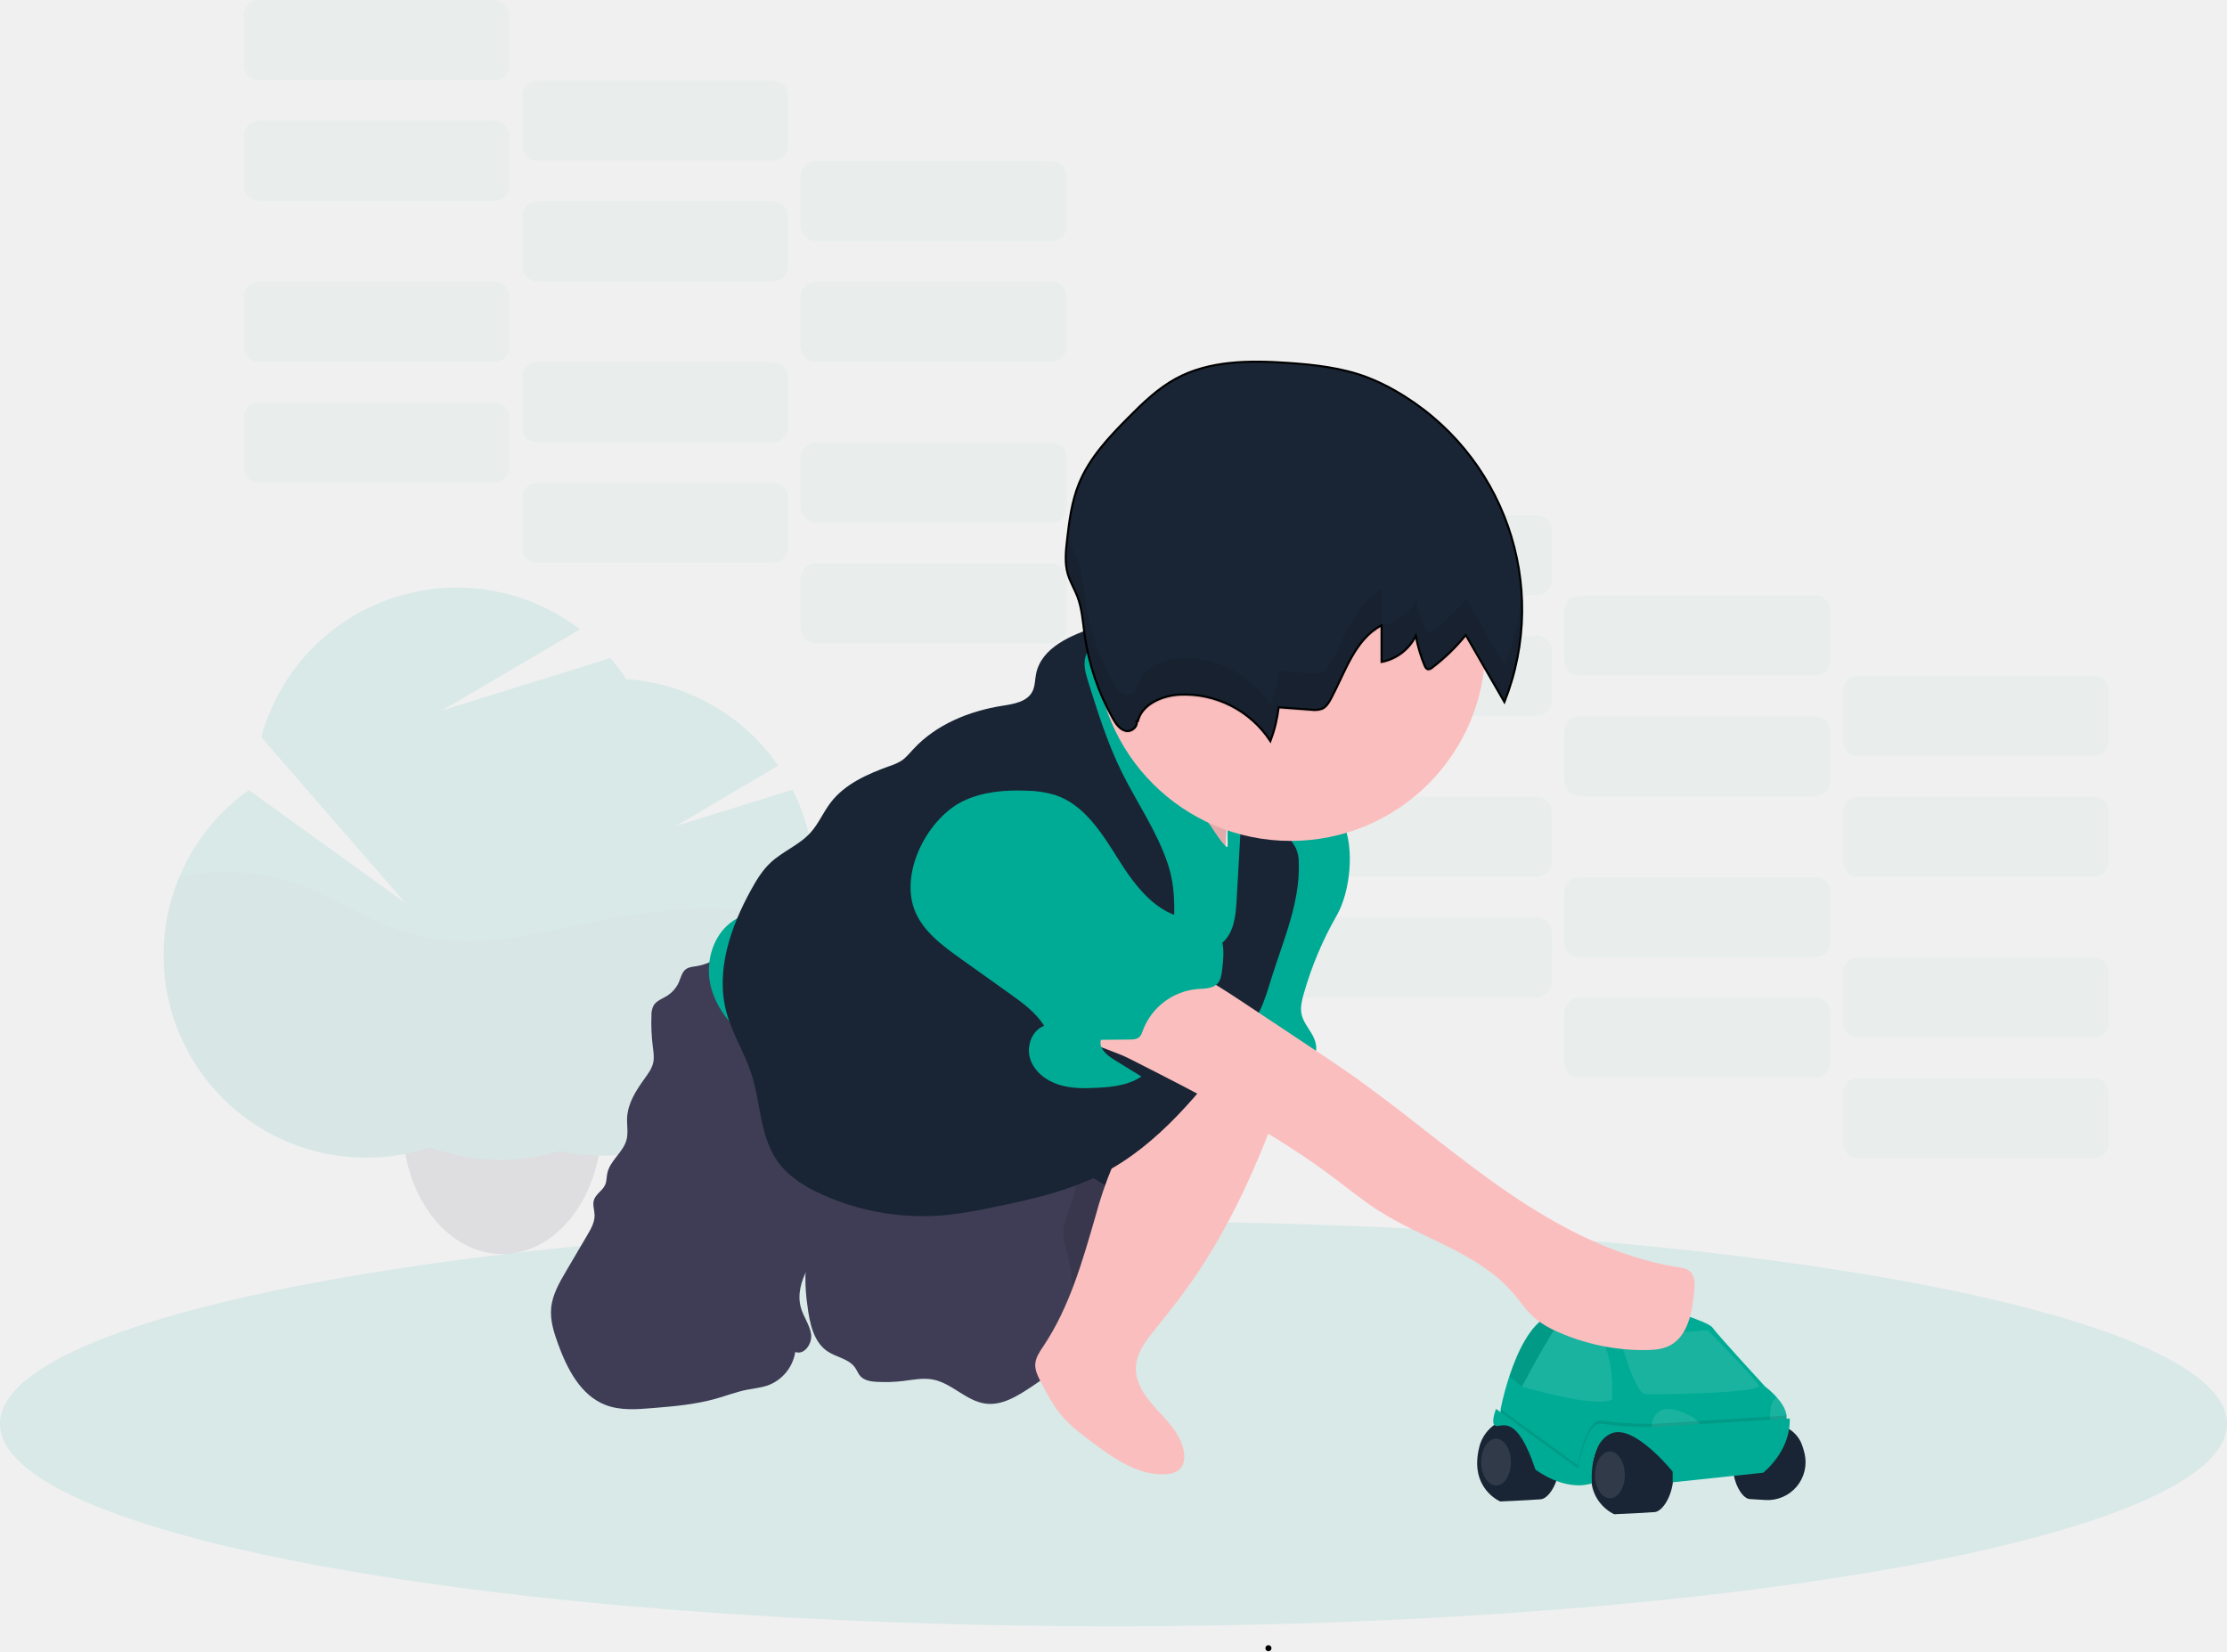
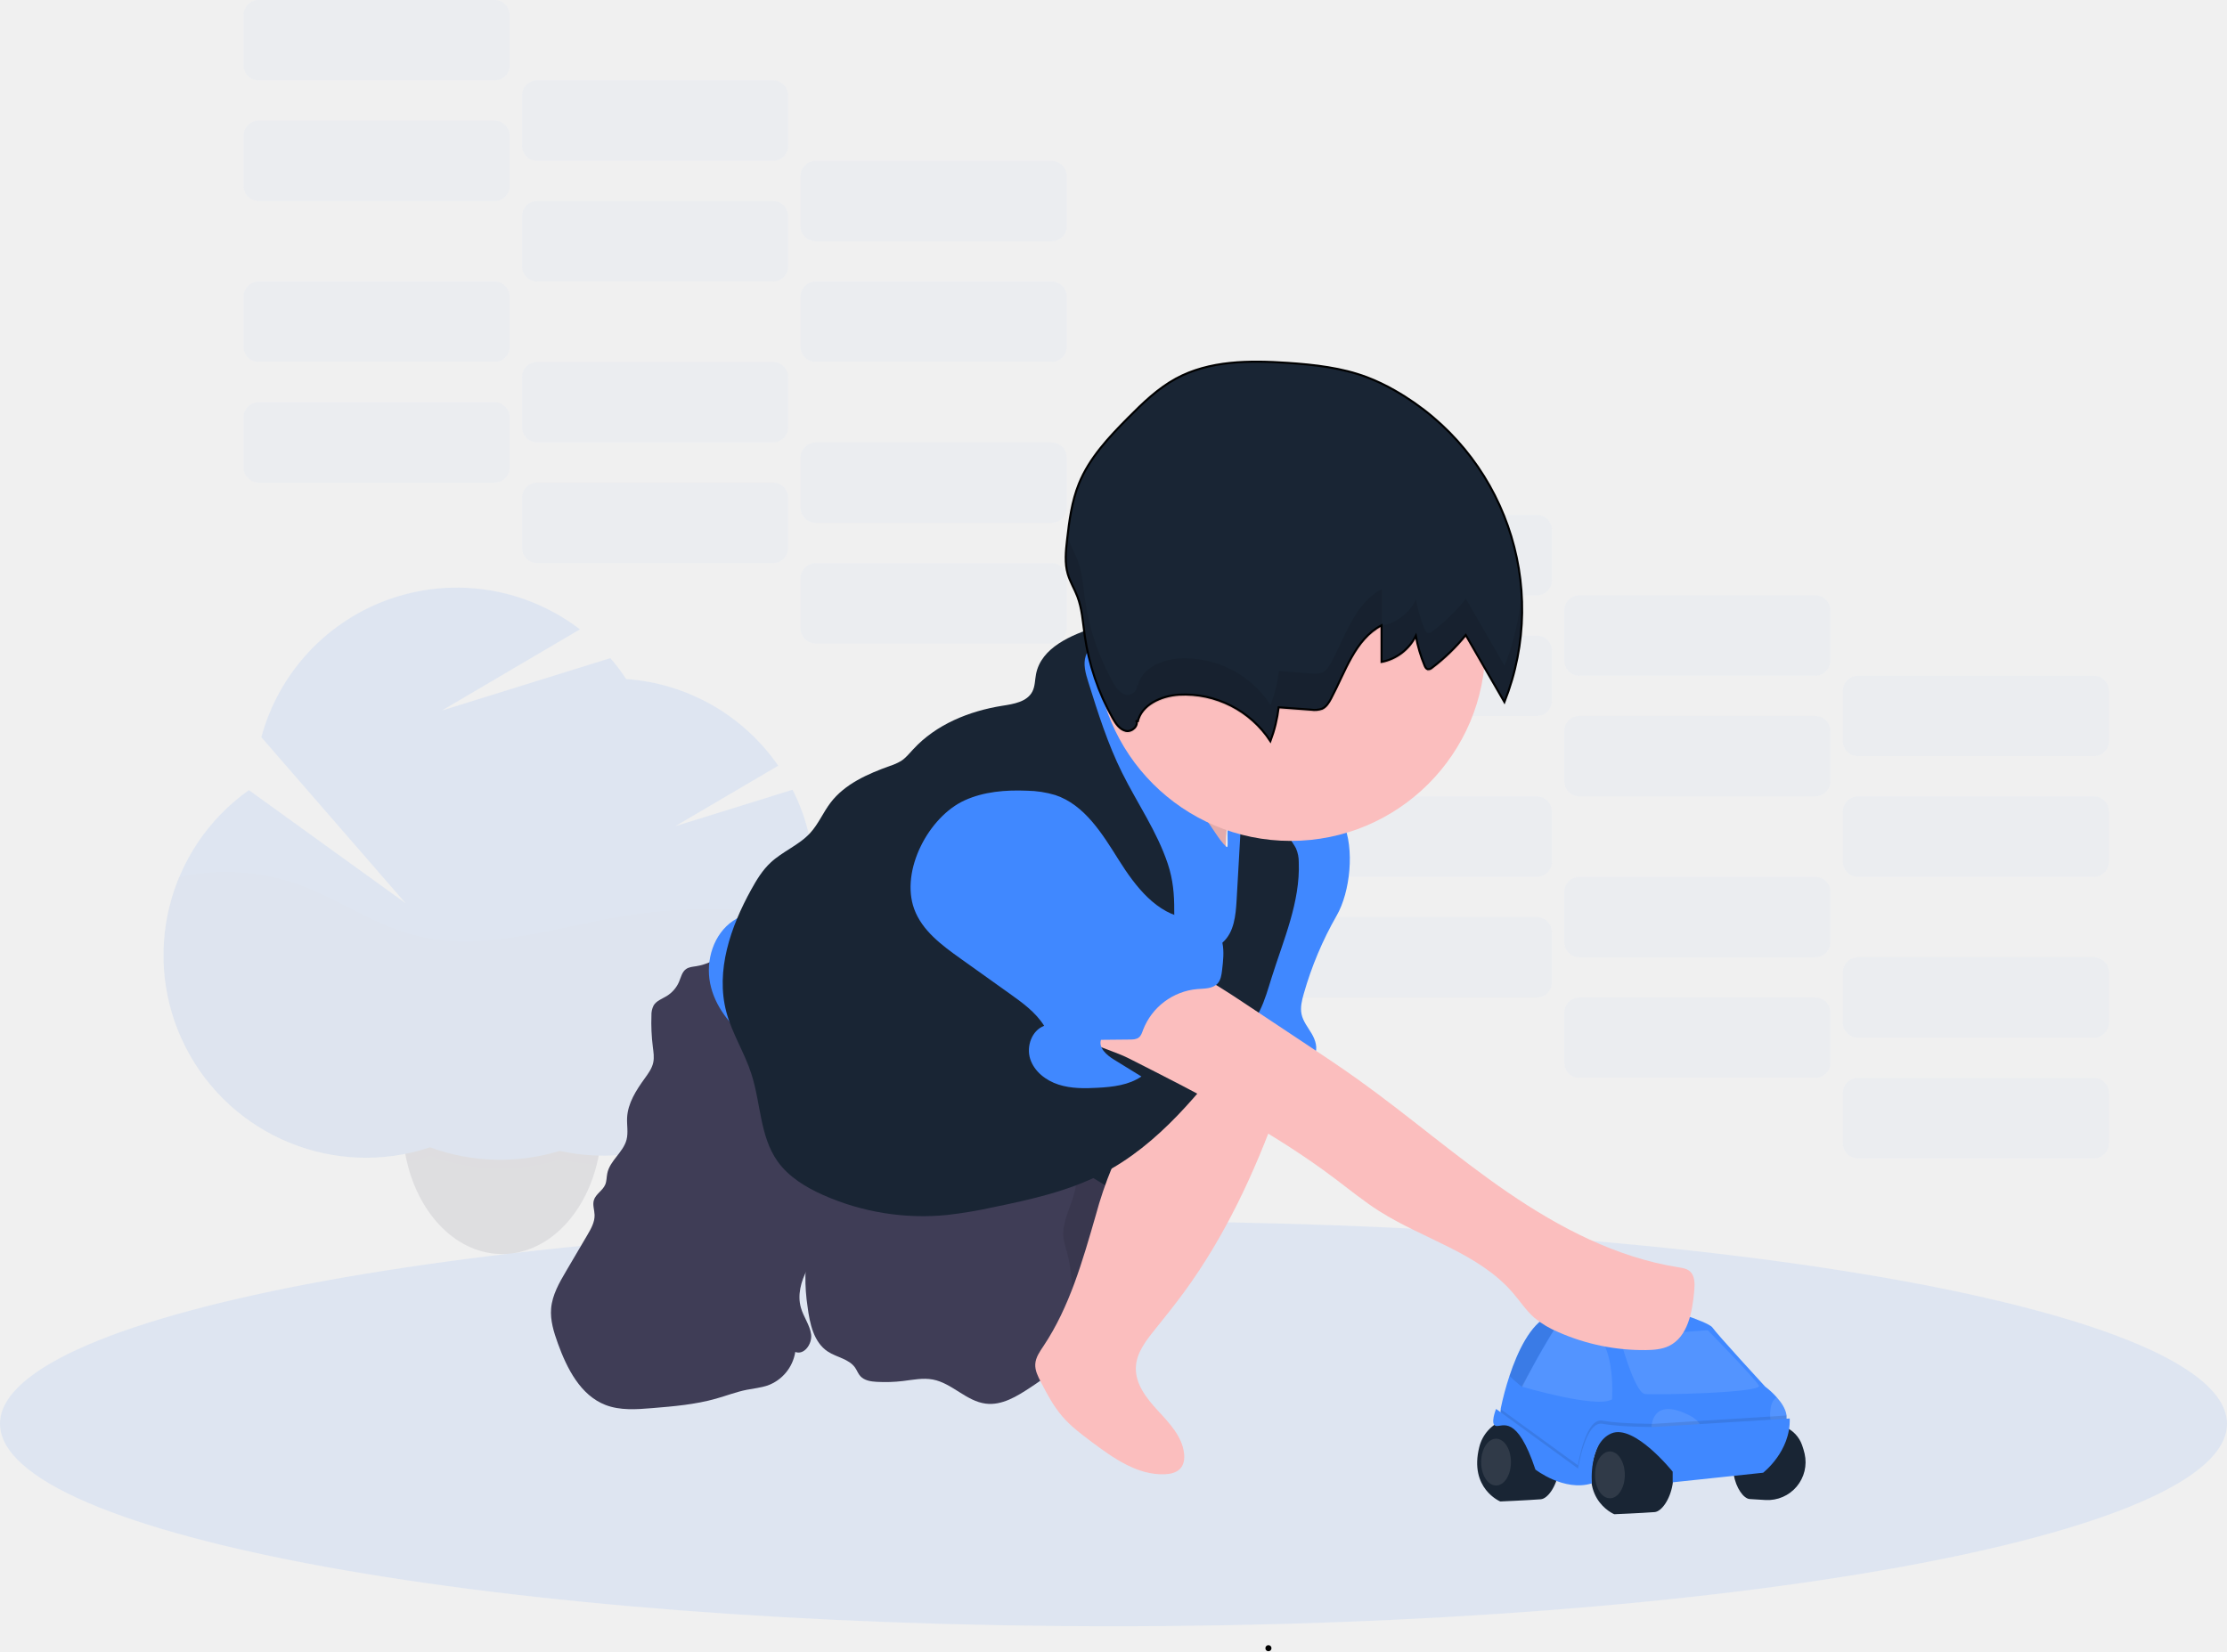
<svg xmlns="http://www.w3.org/2000/svg" data-name="Layer 1" width="1094" height="811.38" viewBox="0 0 1094 811.38">
  <g opacity="0.3">
    <rect x="631.64" y="450.62" width="130.73" height="39.52" rx="7.43" fill="#f2f2f2" />
    <rect x="768.45" y="490.14" width="130.73" height="39.52" rx="7.43" fill="#f2f2f2" />
    <rect x="905.27" y="529.67" width="130.73" height="39.52" rx="7.43" fill="#f2f2f2" />
    <rect x="631.64" y="391.33" width="130.73" height="39.52" rx="7.43" fill="#f2f2f2" />
    <rect x="768.45" y="430.86" width="130.73" height="39.52" rx="7.43" fill="#f2f2f2" />
    <rect x="905.27" y="470.38" width="130.73" height="39.52" rx="7.43" fill="#f2f2f2" />
    <rect x="631.64" y="312.29" width="130.73" height="39.52" rx="7.43" fill="#f2f2f2" />
    <rect x="768.45" y="351.81" width="130.73" height="39.52" rx="7.43" fill="#f2f2f2" />
    <rect x="905.27" y="391.33" width="130.73" height="39.52" rx="7.43" fill="#f2f2f2" />
    <rect x="631.64" y="253" width="130.73" height="39.52" rx="7.43" fill="#f2f2f2" />
    <rect x="768.45" y="292.52" width="130.73" height="39.52" rx="7.43" fill="#f2f2f2" />
    <rect x="905.27" y="332.05" width="130.73" height="39.52" rx="7.43" fill="#f2f2f2" />
-     <rect x="631.64" y="450.62" width="130.73" height="39.52" rx="7.43" fill="#00ab95" opacity="0.1" />
-     <rect x="768.45" y="490.14" width="130.73" height="39.52" rx="7.43" fill="#00ab95" opacity="0.1" />
-     <rect x="905.27" y="529.67" width="130.73" height="39.52" rx="7.43" fill="#00ab95" opacity="0.1" />
-     <rect x="631.64" y="391.33" width="130.73" height="39.52" rx="7.43" fill="#00ab95" opacity="0.1" />
-     <rect x="768.45" y="430.86" width="130.73" height="39.52" rx="7.43" fill="#00ab95" opacity="0.1" />
-     <rect x="905.27" y="470.38" width="130.73" height="39.52" rx="7.43" fill="#00ab95" opacity="0.1" />
-     <rect x="631.64" y="312.29" width="130.73" height="39.52" rx="7.43" fill="#00ab95" opacity="0.1" />
-     <rect x="768.45" y="351.81" width="130.73" height="39.52" rx="7.43" fill="#00ab95" opacity="0.1" />
-     <rect x="905.27" y="391.33" width="130.73" height="39.52" rx="7.43" fill="#00ab95" opacity="0.1" />
-     <rect x="631.64" y="253" width="130.73" height="39.52" rx="7.43" fill="#00ab95" opacity="0.1" />
-     <rect x="768.45" y="292.52" width="130.73" height="39.52" rx="7.43" fill="#00ab95" opacity="0.1" />
-     <rect x="905.27" y="332.05" width="130.73" height="39.52" rx="7.43" fill="#00ab95" opacity="0.1" />
+     <rect x="631.64" y="450.62" width="130.73" height="39.52" rx="7.43" fill="#4088ff" opacity="0.1" />
+     <rect x="768.45" y="490.14" width="130.73" height="39.52" rx="7.43" fill="#4088ff" opacity="0.1" />
+     <rect x="905.27" y="529.67" width="130.73" height="39.52" rx="7.43" fill="#4088ff" opacity="0.1" />
+     <rect x="631.64" y="391.33" width="130.73" height="39.52" rx="7.43" fill="#4088ff" opacity="0.1" />
+     <rect x="768.45" y="430.86" width="130.73" height="39.52" rx="7.43" fill="#4088ff" opacity="0.1" />
+     <rect x="905.27" y="470.38" width="130.73" height="39.52" rx="7.43" fill="#4088ff" opacity="0.1" />
+     <rect x="631.64" y="312.29" width="130.73" height="39.52" rx="7.43" fill="#4088ff" opacity="0.1" />
+     <rect x="768.45" y="351.81" width="130.73" height="39.52" rx="7.43" fill="#4088ff" opacity="0.1" />
+     <rect x="905.27" y="391.33" width="130.73" height="39.52" rx="7.43" fill="#4088ff" opacity="0.1" />
+     <rect x="631.64" y="253" width="130.73" height="39.52" rx="7.43" fill="#4088ff" opacity="0.1" />
+     <rect x="768.45" y="292.52" width="130.73" height="39.52" rx="7.43" fill="#4088ff" opacity="0.1" />
+     <rect x="905.27" y="332.05" width="130.73" height="39.52" rx="7.43" fill="#4088ff" opacity="0.1" />
  </g>
  <g opacity="0.3">
    <rect x="119.64" y="197.62" width="130.73" height="39.52" rx="7.43" fill="#f2f2f2" />
    <rect x="256.45" y="237.14" width="130.73" height="39.52" rx="7.43" fill="#f2f2f2" />
    <rect x="393.27" y="276.67" width="130.73" height="39.52" rx="7.43" fill="#f2f2f2" />
    <rect x="119.64" y="138.33" width="130.73" height="39.52" rx="7.43" fill="#f2f2f2" />
    <rect x="256.45" y="177.86" width="130.73" height="39.52" rx="7.43" fill="#f2f2f2" />
    <rect x="393.27" y="217.38" width="130.73" height="39.52" rx="7.43" fill="#f2f2f2" />
    <rect x="119.64" y="59.29" width="130.73" height="39.52" rx="7.43" fill="#f2f2f2" />
    <rect x="256.45" y="98.81" width="130.73" height="39.52" rx="7.43" fill="#f2f2f2" />
    <rect x="393.27" y="138.33" width="130.73" height="39.52" rx="7.43" fill="#f2f2f2" />
    <rect x="119.64" width="130.73" height="39.52" rx="7.43" fill="#f2f2f2" />
    <rect x="256.45" y="39.52" width="130.73" height="39.52" rx="7.43" fill="#f2f2f2" />
    <rect x="393.27" y="79.05" width="130.73" height="39.52" rx="7.43" fill="#f2f2f2" />
-     <rect x="119.64" y="197.62" width="130.73" height="39.52" rx="7.43" fill="#00ab95" opacity="0.1" />
-     <rect x="256.45" y="237.14" width="130.73" height="39.52" rx="7.43" fill="#00ab95" opacity="0.1" />
-     <rect x="393.27" y="276.67" width="130.73" height="39.52" rx="7.43" fill="#00ab95" opacity="0.1" />
-     <rect x="119.64" y="138.33" width="130.73" height="39.52" rx="7.43" fill="#00ab95" opacity="0.1" />
-     <rect x="256.45" y="177.86" width="130.73" height="39.52" rx="7.43" fill="#00ab95" opacity="0.1" />
-     <rect x="393.27" y="217.38" width="130.73" height="39.52" rx="7.43" fill="#00ab95" opacity="0.1" />
-     <rect x="119.64" y="59.29" width="130.73" height="39.52" rx="7.43" fill="#00ab95" opacity="0.1" />
-     <rect x="256.45" y="98.81" width="130.73" height="39.52" rx="7.43" fill="#00ab95" opacity="0.1" />
-     <rect x="393.27" y="138.33" width="130.73" height="39.52" rx="7.43" fill="#00ab95" opacity="0.1" />
-     <rect x="119.64" width="130.73" height="39.52" rx="7.43" fill="#00ab95" opacity="0.1" />
-     <rect x="256.45" y="39.52" width="130.73" height="39.52" rx="7.43" fill="#00ab95" opacity="0.1" />
-     <rect x="393.27" y="79.05" width="130.73" height="39.52" rx="7.43" fill="#00ab95" opacity="0.1" />
+     <rect x="119.64" y="197.62" width="130.73" height="39.52" rx="7.43" fill="#4088ff" opacity="0.1" />
+     <rect x="256.45" y="237.14" width="130.73" height="39.52" rx="7.43" fill="#4088ff" opacity="0.1" />
+     <rect x="393.27" y="276.67" width="130.73" height="39.52" rx="7.43" fill="#4088ff" opacity="0.1" />
+     <rect x="119.64" y="138.33" width="130.73" height="39.52" rx="7.43" fill="#4088ff" opacity="0.1" />
+     <rect x="256.45" y="177.86" width="130.73" height="39.52" rx="7.43" fill="#4088ff" opacity="0.1" />
+     <rect x="393.27" y="217.38" width="130.73" height="39.52" rx="7.43" fill="#4088ff" opacity="0.1" />
+     <rect x="119.64" y="59.29" width="130.73" height="39.52" rx="7.43" fill="#4088ff" opacity="0.1" />
+     <rect x="256.45" y="98.81" width="130.73" height="39.52" rx="7.43" fill="#4088ff" opacity="0.1" />
+     <rect x="393.27" y="138.33" width="130.73" height="39.52" rx="7.43" fill="#4088ff" opacity="0.1" />
+     <rect x="119.64" width="130.73" height="39.52" rx="7.43" fill="#4088ff" opacity="0.1" />
+     <rect x="256.45" y="39.52" width="130.73" height="39.52" rx="7.43" fill="#4088ff" opacity="0.1" />
+     <rect x="393.27" y="79.05" width="130.73" height="39.52" rx="7.43" fill="#4088ff" opacity="0.1" />
  </g>
  <g opacity="0.1">
    <path d="M348.61,597.26a80.56,80.56,0,0,1-1.74,16.87c-.22,1-.46,2.07-.7,3.07-6.17,24.77-23.6,42.89-44.39,44-.69,0-1.39.06-2.11.06-22,0-40.58-19-46.71-45.08-.18-.7-.33-1.39-.48-2.09a80.56,80.56,0,0,1-1.74-16.87c0-35.39,21.9-64,48.93-64S348.61,561.87,348.61,597.26Z" transform="translate(-53 -45.06)" fill="#3f3d56" />
    <path d="M348.61,597.26a80.56,80.56,0,0,1-1.74,16.87c-.22,1-.46,2.07-.7,3.07-.74,0-1.46,0-2.19-.09a99.36,99.36,0,0,1-16-2.19,98.49,98.49,0,0,1-14.27,3.26,100.29,100.29,0,0,1-11.18,1c-1.26,0-2.52.07-3.78.07a102.12,102.12,0,0,1-13.4-.89,99,99,0,0,1-21-5.22,98.21,98.21,0,0,1-11.35,3c-.18-.7-.33-1.39-.48-2.09a80.56,80.56,0,0,1-1.74-16.87c0-35.39,21.9-64,48.93-64S348.61,561.87,348.61,597.26Z" transform="translate(-53 -45.06)" opacity="0.1" />
-     <path d="M453,477.93a99.07,99.07,0,0,0-10.65-44.82L384.8,451l50.51-29.7a99.37,99.37,0,0,0-74.72-42.59,99.69,99.69,0,0,0-7.75-10.27l-82.73,25.73,67.79-39.86a99.47,99.47,0,0,0-156.52,53l70.81,81.51L175.27,433.3a99.48,99.48,0,0,0,89,175.52A100,100,0,0,0,328,610.57a99.52,99.52,0,0,0,121-97.12c0-2.21-.08-4.4-.22-6.58A99.47,99.47,0,0,0,453,477.93Z" transform="translate(-53 -45.06)" fill="#00ab95" />
+     <path d="M453,477.93a99.07,99.07,0,0,0-10.65-44.82L384.8,451l50.51-29.7a99.37,99.37,0,0,0-74.72-42.59,99.69,99.69,0,0,0-7.75-10.27l-82.73,25.73,67.79-39.86a99.47,99.47,0,0,0-156.52,53l70.81,81.51L175.27,433.3a99.48,99.48,0,0,0,89,175.52A100,100,0,0,0,328,610.57a99.52,99.52,0,0,0,121-97.12c0-2.21-.08-4.4-.22-6.58A99.47,99.47,0,0,0,453,477.93Z" transform="translate(-53 -45.06)" fill="#4088ff" />
    <path d="M451.29,496.38a265,265,0,0,0-92.09-1.17c-34.55,5.72-69.87,18.29-103.67,9.1-19.83-5.4-37-17.88-56.35-24.8A106.81,106.81,0,0,0,141,476,99.52,99.52,0,0,0,264.3,608.82,100,100,0,0,0,328,610.57a99.52,99.52,0,0,0,121-97.12c0-2.21-.08-4.4-.22-6.58A98.49,98.49,0,0,0,451.29,496.38Z" transform="translate(-53 -45.06)" opacity="0.1" />
  </g>
-   <ellipse cx="547" cy="699.6" rx="547" ry="99.5" fill="#00ab95" opacity="0.1" />
+   <ellipse cx="547" cy="699.6" rx="547" ry="99.5" fill="#4088ff" opacity="0.1" />
  <path d="M779.68,756.13a19,19,0,0,1,29.42-11l.78.57c16.73,12.54,6.8,35.54,0,36.06S790,782.84,790,782.84,774.59,776.48,779.68,756.13Z" transform="translate(-53 -45.06)" fill="#192534" />
-   <path d="M930.62,740.5v4.18s-68,4.7-75.26,4.7H841.77s-.2.21-.53.59c-.56.63-1.51,1.74-2.56,3.12-2.14,2.78-4.69,6.66-5.28,9.88-1,5.75-4.7,7.84-4.7,7.84l-13.59-3.65L802,751.48l-1.91-1.84-5.44-5.19L790,740l.23-2.5,0-.38a141.85,141.85,0,0,1,4.26-15.88c0-.14.09-.29.14-.43,3.77-11.32,10.06-25.07,19.12-29.16.69-.31,1.41-.61,2.18-.88l.92-.32c17.38-5.82,50.22-3.51,50.22-3.51s25.08,7.32,27.18,10.46,25.87,29,25.87,29a39,39,0,0,1,5.74,5.31C928.09,734.18,930.16,737.29,930.62,740.5Z" transform="translate(-53 -45.06)" fill="#00ab95" />
+   <path d="M930.62,740.5v4.18s-68,4.7-75.26,4.7H841.77s-.2.21-.53.59c-.56.63-1.51,1.74-2.56,3.12-2.14,2.78-4.69,6.66-5.28,9.88-1,5.75-4.7,7.84-4.7,7.84l-13.59-3.65L802,751.48l-1.91-1.84-5.44-5.19L790,740l.23-2.5,0-.38a141.85,141.85,0,0,1,4.26-15.88c0-.14.09-.29.14-.43,3.77-11.32,10.06-25.07,19.12-29.16.69-.31,1.41-.61,2.18-.88l.92-.32c17.38-5.82,50.22-3.51,50.22-3.51s25.08,7.32,27.18,10.46,25.87,29,25.87,29a39,39,0,0,1,5.74,5.31C928.09,734.18,930.16,737.29,930.62,740.5Z" transform="translate(-53 -45.06)" fill="#4088ff" />
  <ellipse cx="734.93" cy="718.44" rx="7.32" ry="11.5" fill="#fff" opacity="0.1" />
  <path d="M818.25,695.55s-6,9.2-12.34,21a.41.41,0,0,0,0,.09c-1.69,3.14-3.41,6.45-5.05,9.84l-.07.16s-3.47-2.75-6.2-5.43c0-.14.09-.29.14-.43,3.77-11.32,10.06-25.07,19.12-29.16.69-.31,1.41-.61,2.18-.88Z" transform="translate(-53 -45.06)" opacity="0.1" />
  <path d="M800.48,726.39s37.11,11,44.42,6.27c0,0,2.62-33.45-14.63-35.54,0,0-9.93-2.62-12-1S800.48,726.39,800.48,726.39Z" transform="translate(-53 -45.06)" fill="#fff" opacity="0.1" />
  <path d="M848.56,701.82s7.32,27.7,12.55,28.23,58-.53,55.92-4.19-25.09-27.17-25.09-27.17Z" transform="translate(-53 -45.06)" fill="#fff" opacity="0.1" />
  <path d="M839.58,751.94s9.5-12.49,26.23.06,6.79,35.54,0,36.06S846,789.11,846,789.11,825.37,780.63,839.58,751.94Z" transform="translate(-53 -45.06)" fill="#192534" />
  <path d="M938.25,755.12a15.14,15.14,0,0,0-20.47-8.78,29.27,29.27,0,0,0-5.28,3.21c-14.89,11.16-6,31.63,0,32.1,2.17.16,5.06.33,7.87.48a18.62,18.62,0,0,0,19.14-22.74A39.18,39.18,0,0,0,938.25,755.12Z" transform="translate(-53 -45.06)" fill="#192534" />
  <ellipse cx="790.86" cy="724.71" rx="7.32" ry="11.5" fill="#fff" opacity="0.1" />
  <path d="M864.24,747.82s-1-15.16,15.16-8.89S885.15,752,885.15,752Z" transform="translate(-53 -45.06)" fill="#fff" opacity="0.1" />
  <path d="M930.62,740.5v2.09l-2.61,1-5.33-1s-1.14-8.56,3.23-11C928.09,734.18,930.16,737.29,930.62,740.5Z" transform="translate(-53 -45.06)" fill="#fff" opacity="0.1" />
  <path d="M930.62,740.6v4.08s-68,4.7-75.26,4.7h-.06c-3.76-2-7.52-2.89-10.68-1.56a11.69,11.69,0,0,0-2.69,1.56c-.24.19-.47.39-.69.59a14.26,14.26,0,0,0-2.56,3.12C834,760.66,835,772.38,835,772.38c-13.59,4.18-27.7-6.79-27.7-6.79-2.56-7.68-4.95-12.69-7.14-16-2-3-3.82-4.47-5.44-5.19L790,740l.23-2.5,37.93,27.58s3.66-23.52,12-21.95,25.09,1.57,25.09,1.57Z" transform="translate(-53 -45.06)" opacity="0.1" />
-   <path d="M787.93,737.36s-3.14,7.84,0,8.37,10.19-6,19.34,21.43c0,0,14.11,11,27.7,6.79,0,0-1.62-19.86,9.65-24.57s30.07,18.82,30.07,18.82v5.23l44.43-4.71s13.59-10.45,13.07-26.65l-66.9,4.18s-16.73,0-25.09-1.57-12,22-12,22Z" transform="translate(-53 -45.06)" fill="#00ab95" />
+   <path d="M787.93,737.36s-3.14,7.84,0,8.37,10.19-6,19.34,21.43c0,0,14.11,11,27.7,6.79,0,0-1.62-19.86,9.65-24.57s30.07,18.82,30.07,18.82v5.23l44.43-4.71s13.59-10.45,13.07-26.65l-66.9,4.18s-16.73,0-25.09-1.57-12,22-12,22Z" transform="translate(-53 -45.06)" fill="#4088ff" />
  <rect x="518.81" y="549.35" width="55.93" height="55.93" rx="27.96" fill="#192534" />
  <path d="M585.13,694.34c3.75-3.29,7.56-6.64,10.26-10.83,2.48-3.84,3.94-8.23,5.31-12.59q5.87-18.69,10.11-37.85c-15.39-2.35-26.88-15.94-41.93-19.93-.36-.1-11.87,69.06-12.71,75.38-.69,5.22-6.65,30.15.14,30.29,3.63.08,11.21-9,13.89-11.39Z" transform="translate(-53 -45.06)" fill="#3f3d56" />
  <path d="M585.13,694.34c3.75-3.29,7.56-6.64,10.26-10.83,2.48-3.84,3.94-8.23,5.31-12.59q5.87-18.69,10.11-37.85c-15.39-2.35-26.88-15.94-41.93-19.93-.36-.1-11.87,69.06-12.71,75.38-.69,5.22-6.65,30.15.14,30.29,3.63.08,11.21-9,13.89-11.39Z" transform="translate(-53 -45.06)" opacity="0.1" />
  <path d="M394.94,519.84c-1.7.26-3.5.39-4.9,1.38-2,1.4-2.51,4-3.46,6.26a15.33,15.33,0,0,1-6.05,7c-2.29,1.4-5.08,2.34-6.45,4.64a10.23,10.23,0,0,0-1.07,5,95.89,95.89,0,0,0,.69,15.34c.32,2.55.74,5.15.21,7.66-.61,2.93-2.45,5.42-4.2,7.85-4.2,5.81-8.31,12.19-8.65,19.35-.17,3.6.63,7.29-.28,10.78-1.61,6.19-8.17,10.23-9.45,16.49-.38,1.85-.28,3.81-1,5.54-1.26,3-4.73,4.64-5.62,7.73-.67,2.32.31,4.77.38,7.18.1,3.53-1.75,6.79-3.53,9.83l-10.41,17.7c-3.38,5.74-6.84,11.74-7.41,18.38-.51,5.89,1.32,11.72,3.33,17.28,4.47,12.35,11.11,25.43,23.36,30.18,7.21,2.8,15.24,2.2,22.95,1.56,10.56-.87,21.19-1.76,31.38-4.65,5.05-1.43,10-3.34,15.1-4.36,3.4-.67,6.89-1,10.17-2.09a21,21,0,0,0,13.64-16.5c4.36,1.72,8.4-4,7.78-8.64s-3.74-8.57-5-13.07c-1.8-6.21,0-12.95,3-18.67s7.14-10.78,10.41-16.35a62.29,62.29,0,0,0,7.48-20.16c1.75-9.59,1.22-19.44.68-29.17l-2.06-37.19c-.38-6.81-.81-13.84-3.81-20-3.29-6.71-9.29-11.63-15.28-16.1a254.86,254.86,0,0,0-27.75-18.38c-6.22-3.48-5.78-2.13-10.73,2A27.58,27.58,0,0,1,394.94,519.84Z" transform="translate(-53 -45.06)" fill="#3f3d56" />
  <path d="M479,623.31c-7.07,5.58-14.23,11.24-19.67,18.42a53.29,53.29,0,0,0-10.68,30.19,93.06,93.06,0,0,0,1.07,15.27c1.07,8.25,3,17.44,9.95,22,4.38,2.87,10.4,3.59,13.39,7.89.94,1.35,1.49,3,2.59,4.19,2,2.16,5.12,2.63,8,2.79a74.15,74.15,0,0,0,12.9-.4c4.89-.59,9.86-1.66,14.7-.74,9.42,1.77,16.45,10.66,26,11.85,7.93,1,15.36-3.61,22-8,6.85-4.53,14-9.38,17.71-16.71,3.61-7.12,3.41-15.5,3.13-23.49-.31-8.87-.63-17.85-3-26.41a46.42,46.42,0,0,1-1.69-6.86c-.71-6,2-11.9,4-17.64,3.11-8.73,4.47-19.49-1.71-26.39-2.61-2.92-6.24-4.72-9.92-6-16.25-5.84-34.19-3.62-50.86-1C501,604.68,491.48,613.48,479,623.31Z" transform="translate(-53 -45.06)" fill="#3f3d56" />
  <path d="M616.8,588.75c-6.44,9.67-12.9,19.41-17.55,30a193.17,193.17,0,0,0-8,23.6c-6.42,22.19-12.79,44.86-25.61,64.07-1.84,2.76-3.88,5.63-4.07,8.94-.18,3.1,1.3,6,2.73,8.76,3,5.84,6.14,11.74,10.42,16.76s9.4,8.82,14.56,12.7c10.71,8,22.61,16.48,36,15.88,2.77-.13,5.73-.77,7.58-2.84s2.11-4.93,1.78-7.59c-1-8.23-7.2-14.7-12.82-20.8S610.55,725,611,716.68c.35-6.87,4.85-12.73,9.16-18.09,4.93-6.14,9.87-12.27,14.52-18.62,20.11-27.45,34.63-58.66,46.14-90.69,4.85-13.52,9.26-27.72,7.75-42-11-2.7-33-11.72-42.29-2.41-5.63,5.64-9.61,14-14,20.65Z" transform="translate(-53 -45.06)" fill="#fbbebe" />
-   <path d="M709.68,494.86a171.6,171.6,0,0,0-16.24,38.6c-.93,3.26-1.76,6.7-1.05,10,.77,3.54,3.18,6.45,5,9.57s3.1,7.07,1.45,10.29c-7.8.61-15.53-1.52-23.07-3.63l-23.64-6.6a12.2,12.2,0,0,1-5.35-2.48c-2.74-2.59-2.53-6.94-2-10.66,4.63-30.46,19.5-58.54,25.07-88.83.81-4.37,1.66-9.21,5.14-12,10-7.9,32.64-1.21,37.82,10.23C718.6,462.05,716.23,483.45,709.68,494.86Z" transform="translate(-53 -45.06)" fill="#00ab95" />
+   <path d="M709.68,494.86a171.6,171.6,0,0,0-16.24,38.6c-.93,3.26-1.76,6.7-1.05,10,.77,3.54,3.18,6.45,5,9.57s3.1,7.07,1.45,10.29c-7.8.61-15.53-1.52-23.07-3.63l-23.64-6.6a12.2,12.2,0,0,1-5.35-2.48c-2.74-2.59-2.53-6.94-2-10.66,4.63-30.46,19.5-58.54,25.07-88.83.81-4.37,1.66-9.21,5.14-12,10-7.9,32.64-1.21,37.82,10.23C718.6,462.05,716.23,483.45,709.68,494.86Z" transform="translate(-53 -45.06)" fill="#4088ff" />
  <path d="M583.13,390.76c-.89.46-1.89,1-2.16,1.94a3.52,3.52,0,0,0,.94,2.83L592,409.73c9.95,14,19.92,28.09,31.43,40.86a221.9,221.9,0,0,0,28.44,26.46c2.88,2.24,5.95,4.57,7.36,7.94a76.53,76.53,0,0,1,3.12-56.77c3.3-7,7.66-13.49,11.09-20.45a2.91,2.91,0,0,0-1.59-4.72c-8.74-4.5-18.3-7.22-27-11.8-6.83-3.6-13-8.28-19.13-12.89-5.47-4.11-12.75-11.37-19.5-13.1-7.29-1.88-7,4.77-9.35,10.32A30.62,30.62,0,0,1,583.13,390.76Z" transform="translate(-53 -45.06)" fill="#fbbebe" />
  <path d="M583.13,390.76c-.89.46-1.89,1-2.16,1.94a3.52,3.52,0,0,0,.94,2.83L592,409.73c9.95,14,19.92,28.09,31.43,40.86a221.9,221.9,0,0,0,28.44,26.46c2.88,2.24,5.95,4.57,7.36,7.94a76.53,76.53,0,0,1,3.12-56.77c3.3-7,7.66-13.49,11.09-20.45a2.91,2.91,0,0,0-1.59-4.72c-8.74-4.5-18.3-7.22-27-11.8-6.83-3.6-13-8.28-19.13-12.89-5.47-4.11-12.75-11.37-19.5-13.1-7.29-1.88-7,4.77-9.35,10.32A30.62,30.62,0,0,1,583.13,390.76Z" transform="translate(-53 -45.06)" opacity="0.1" />
-   <path d="M645,447.35c-4.57-5.16-10.74-8.57-16.15-12.85-7.78-6.16-13.93-14.1-19.87-22.05-10.9-14.63-21.89-32.55-16.46-50-5.77-.56-10.75,4.18-13.47,9.29s-4.12,10.93-7.51,15.62c-5.15,7.13-13.91,10.45-22.07,13.71a359.68,359.68,0,0,0-51.82,25.75c-6.65,4-13.27,8.29-18.35,14.15-5.44,6.25-8.85,14-13.47,20.85-9,13.47-22.68,23.58-37.86,29.3-5,1.9-10.36,3.38-14.83,6.4-9.58,6.47-13.57,19.37-11.3,30.71s10,21,19.29,27.86S441,567,451.72,571q13.48,4.95,27.13,9.44A155.77,155.77,0,0,0,499.34,586c12.79,2.35,25.94,1.77,38.87,3.2,11.82,1.3,23.43,4.29,35.3,5.12s24.44-.75,34.11-7.66c7.69-5.49,12.81-13.78,17.54-22A598.86,598.86,0,0,0,658,499c2.83-6.67,29.09-44.45,22.55-49.33-32.93-24.57-22,14.47-25.14,11.47C651.21,457.12,648.8,451.64,645,447.35Z" transform="translate(-53 -45.06)" fill="#00ab95" />
+   <path d="M645,447.35c-4.57-5.16-10.74-8.57-16.15-12.85-7.78-6.16-13.93-14.1-19.87-22.05-10.9-14.63-21.89-32.55-16.46-50-5.77-.56-10.75,4.18-13.47,9.29s-4.12,10.93-7.51,15.62c-5.15,7.13-13.91,10.45-22.07,13.71a359.68,359.68,0,0,0-51.82,25.75c-6.65,4-13.27,8.29-18.35,14.15-5.44,6.25-8.85,14-13.47,20.85-9,13.47-22.68,23.58-37.86,29.3-5,1.9-10.36,3.38-14.83,6.4-9.58,6.47-13.57,19.37-11.3,30.71s10,21,19.29,27.86S441,567,451.72,571q13.48,4.95,27.13,9.44A155.77,155.77,0,0,0,499.34,586c12.79,2.35,25.94,1.77,38.87,3.2,11.82,1.3,23.43,4.29,35.3,5.12s24.44-.75,34.11-7.66c7.69-5.49,12.81-13.78,17.54-22A598.86,598.86,0,0,0,658,499c2.83-6.67,29.09-44.45,22.55-49.33-32.93-24.57-22,14.47-25.14,11.47C651.21,457.12,648.8,451.64,645,447.35Z" transform="translate(-53 -45.06)" fill="#4088ff" />
  <path d="M604.21,424.75c-7.07-14.22-11.85-29.44-16.6-44.58-1.31-4.2-2.63-8.74-1.22-12.9,1.7-5,7.14-9.27,5.54-14.28-12.72,4-27.49,10.27-30,23.38-.55,2.86-.45,5.91-1.78,8.49-2.59,5.06-9.19,6.14-14.8,7-16.32,2.61-32.54,9.19-43.72,21.36-1.88,2-3.65,4.27-6,5.77a26.06,26.06,0,0,1-5.39,2.4c-10.94,3.93-22.19,8.83-29.23,18.08-3.63,4.76-5.95,10.47-10,14.89-5.48,6-13.55,9-19.48,14.59-4,3.72-6.85,8.44-9.49,13.21-10.16,18.36-17.61,39.89-12.22,60.18,2.81,10.61,9,20.06,12.33,30.52,4.59,14.25,4.14,30.5,12.75,42.75,5.43,7.7,13.83,12.79,22.43,16.63a120.63,120.63,0,0,0,61,9.82,227.23,227.23,0,0,0,23-3.88c18.13-3.74,36.45-7.81,52.92-16.27,28.09-14.43,48.3-40.22,67.6-65.22,3.67-4.76,7.37-9.56,10-15,2.57-5.19,4.12-10.81,5.85-16.33,5.85-18.61,14.08-37.14,13.31-56.62a16.64,16.64,0,0,0-1.35-6.79c-.78-1.6-2-3-2.69-4.61-1.22-2.88-.67-6.21-1.53-9.22-2.39-8.4-13.43-10-22.17-9.93l-2.8,49.29c-.43,7.4-1.22,15.61-6.73,20.57a14.63,14.63,0,0,1-17.24,1.35c-5.88-3.81-6.71-10.46-6.67-16.83.06-8-.59-15.33-3.14-23C621.41,453.66,611.63,439.7,604.21,424.75Z" transform="translate(-53 -45.06)" fill="#192534" />
  <path d="M607.69,565.21c34.82,17.65,69.84,35.43,101,58.93,7.2,5.42,14.2,11.16,21.81,16,21.81,13.86,48.87,20.61,65.7,40.21,3.54,4.11,6.54,8.73,10.62,12.29a45.77,45.77,0,0,0,11.74,7,103.55,103.55,0,0,0,42.94,8.81c3.87-.05,7.85-.34,11.33-2,9.37-4.54,11.5-16.7,12.45-27.07.32-3.51.39-7.65-2.37-9.83-1.49-1.17-3.46-1.47-5.33-1.76-30.41-4.8-58.47-19.44-83.88-36.83S745,593.27,719.94,575.38c-8.81-6.29-17.83-12.28-26.85-18.27L663.9,537.73c-15.44-10.25-31.7-20.81-50.14-22.74a6.65,6.65,0,0,0-3.14.21c-1.62.63-2.52,2.31-3.31,3.85-5.41,10.54-12,20.11-18.63,29.87-3.55,5.22-3.95,6.57,2.17,9.36C596.36,560.8,602.2,562.43,607.69,565.21Z" transform="translate(-53 -45.06)" fill="#fbbebe" />
  <path d="M676.11,856.44a1.5,1.5,0,0,0,0-3,1.5,1.5,0,0,0,0,3Z" transform="translate(-53 -45.06)" />
  <circle cx="634.05" cy="317.55" r="95.65" fill="#fbbebe" />
  <path d="M611.87,399.91c1.7-8.59,11.56-12.93,20.29-13.51a50.35,50.35,0,0,1,44.92,22.84,70.75,70.75,0,0,0,4.06-16.64l16,1.19a11.08,11.08,0,0,0,5.32-.48c2.06-.92,3.33-3,4.4-5,7-13.07,11.68-29.11,24.82-36l0,18a23.92,23.92,0,0,0,16.83-12.79,70.68,70.68,0,0,0,4.28,14.53c.32.78.77,1.64,1.58,1.84a2.8,2.8,0,0,0,2.16-.79,95.61,95.61,0,0,0,16.51-16l19,32.94a123.74,123.74,0,0,0-53.82-153.09,97.21,97.21,0,0,0-13.71-6.53c-12.37-4.66-25.7-6.15-38.89-7.05-18.75-1.28-38.54-1.23-55,7.76-8.85,4.83-16.2,11.95-23.3,19.11-9.6,9.66-19.2,19.87-24.31,32.5-3.53,8.72-4.74,18.17-5.81,27.51-.65,5.65-1.25,11.49.36,16.94,1.12,3.77,3.23,7.16,4.65,10.83,2.36,6.1,2.73,12.76,3.64,19.24A116.1,116.1,0,0,0,599.64,398c1.5,2.67,3.42,5.51,6.41,6.19s6.58-2.62,5-5.22" transform="translate(-53 -45.06)" fill="#192534" />
  <path d="M611.87,399.91c1.7-8.59,11.56-12.93,20.29-13.51a50.35,50.35,0,0,1,44.92,22.84,70.75,70.75,0,0,0,4.06-16.64l16,1.19a11.08,11.08,0,0,0,5.32-.48c2.06-.92,3.33-3,4.4-5,7-13.07,11.68-29.11,24.82-36l0,18a23.92,23.92,0,0,0,16.83-12.79,70.68,70.68,0,0,0,4.28,14.53c.32.78.77,1.64,1.58,1.84a2.8,2.8,0,0,0,2.16-.79,95.61,95.61,0,0,0,16.51-16l19,32.94a123.74,123.74,0,0,0-53.82-153.09,97.21,97.21,0,0,0-13.71-6.53c-12.37-4.66-25.7-6.15-38.89-7.05-18.75-1.28-38.54-1.23-55,7.76-8.85,4.83-16.2,11.95-23.3,19.11-9.6,9.66-19.2,19.87-24.31,32.5-3.53,8.72-4.74,18.17-5.81,27.51-.65,5.65-1.25,11.49.36,16.94,1.12,3.77,3.23,7.16,4.65,10.83,2.36,6.1,2.73,12.76,3.64,19.24A116.1,116.1,0,0,0,599.64,398c1.5,2.67,3.42,5.51,6.41,6.19s6.58-2.62,5-5.22" transform="translate(-53 -45.06)" fill="none" stroke="#000" stroke-miterlimit="10" />
-   <path d="M502.09,491.71c3.86,10.61,13.56,17.81,22.76,24.37l24,17.12c6.38,4.55,12.93,9.27,17.08,15.91-6.07,2.3-8.84,10.1-6.85,16.28S566.78,576,573,578s12.82,1.93,19.31,1.56c7.45-.41,15.25-1.31,21.4-5.54L600.2,565.7c-3.56-2.21-7.65-5.73-6.35-9.7l14.25-.14c1.5,0,3.13-.07,4.32-1s1.6-2.36,2.1-3.72a31.55,31.55,0,0,1,26.62-20.08c3.52-.26,7.57-.11,10-2.73,1.58-1.74,1.92-4.24,2.2-6.57.53-4.44,1.05-9,.17-13.35s-3.42-8.67-7.5-10.5c-3-1.36-6.47-1.23-9.75-1.67-15.09-2-25.55-15.68-33.65-28.57s-16.79-27.15-31.23-31.95a50.82,50.82,0,0,0-13.89-2.13c-10.41-.43-21.13.42-30.61,4.74C509.21,446.38,495.21,472.83,502.09,491.71Z" transform="translate(-53 -45.06)" fill="#00ab95" />
+   <path d="M502.09,491.71c3.86,10.61,13.56,17.81,22.76,24.37l24,17.12c6.38,4.55,12.93,9.27,17.08,15.91-6.07,2.3-8.84,10.1-6.85,16.28S566.78,576,573,578s12.82,1.93,19.31,1.56c7.45-.41,15.25-1.31,21.4-5.54L600.2,565.7c-3.56-2.21-7.65-5.73-6.35-9.7l14.25-.14c1.5,0,3.13-.07,4.32-1s1.6-2.36,2.1-3.72a31.55,31.55,0,0,1,26.62-20.08c3.52-.26,7.57-.11,10-2.73,1.58-1.74,1.92-4.24,2.2-6.57.53-4.44,1.05-9,.17-13.35s-3.42-8.67-7.5-10.5c-3-1.36-6.47-1.23-9.75-1.67-15.09-2-25.55-15.68-33.65-28.57s-16.79-27.15-31.23-31.95a50.82,50.82,0,0,0-13.89-2.13c-10.41-.43-21.13.42-30.61,4.74C509.21,446.38,495.21,472.83,502.09,491.71Z" transform="translate(-53 -45.06)" fill="#4088ff" />
  <path d="M792.13,372.24l-19-32.94a95.25,95.25,0,0,1-16.51,16,2.77,2.77,0,0,1-2.16.8c-.81-.2-1.26-1.06-1.58-1.84a70.77,70.77,0,0,1-4.28-14.54,23.91,23.91,0,0,1-16.83,12.8l0-18c-13.14,6.91-17.78,22.95-24.82,36-1.07,2-2.34,4.05-4.4,5a11.08,11.08,0,0,1-5.32.48l-16-1.19a70.75,70.75,0,0,1-4.06,16.64,50.35,50.35,0,0,0-44.92-22.84c-8.73.58-18.59,4.92-20.29,13.51l-.85-.94c1.61,2.61-2,5.91-5,5.23s-4.91-3.52-6.41-6.19a116.16,116.16,0,0,1-13.73-40.77c-.91-6.48-1.28-13.14-3.64-19.24-1.42-3.67-3.53-7.06-4.65-10.83,0-.13-.07-.25-.1-.38-.09.75-.18,1.5-.26,2.25-.65,5.66-1.25,11.49.36,17,1.12,3.77,3.23,7.16,4.65,10.82,2.36,6.11,2.73,12.76,3.64,19.25a116,116,0,0,0,13.73,40.76c1.5,2.67,3.42,5.52,6.41,6.2s6.58-2.62,5-5.23l.85.93c1.7-8.58,11.56-12.93,20.29-13.5a50.32,50.32,0,0,1,44.92,22.83,70.55,70.55,0,0,0,4.06-16.63l16,1.18a11,11,0,0,0,5.32-.48c2.06-.92,3.33-3,4.4-5,7-13.08,11.68-29.11,24.82-36l0,18a23.91,23.91,0,0,0,16.83-12.8,71,71,0,0,0,4.28,14.54c.32.77.77,1.64,1.58,1.83a2.73,2.73,0,0,0,2.16-.79,95.25,95.25,0,0,0,16.51-16l19,32.94a124.8,124.8,0,0,0,8.25-55A123.7,123.7,0,0,1,792.13,372.24Z" transform="translate(-53 -45.06)" opacity="0.1" />
</svg>
